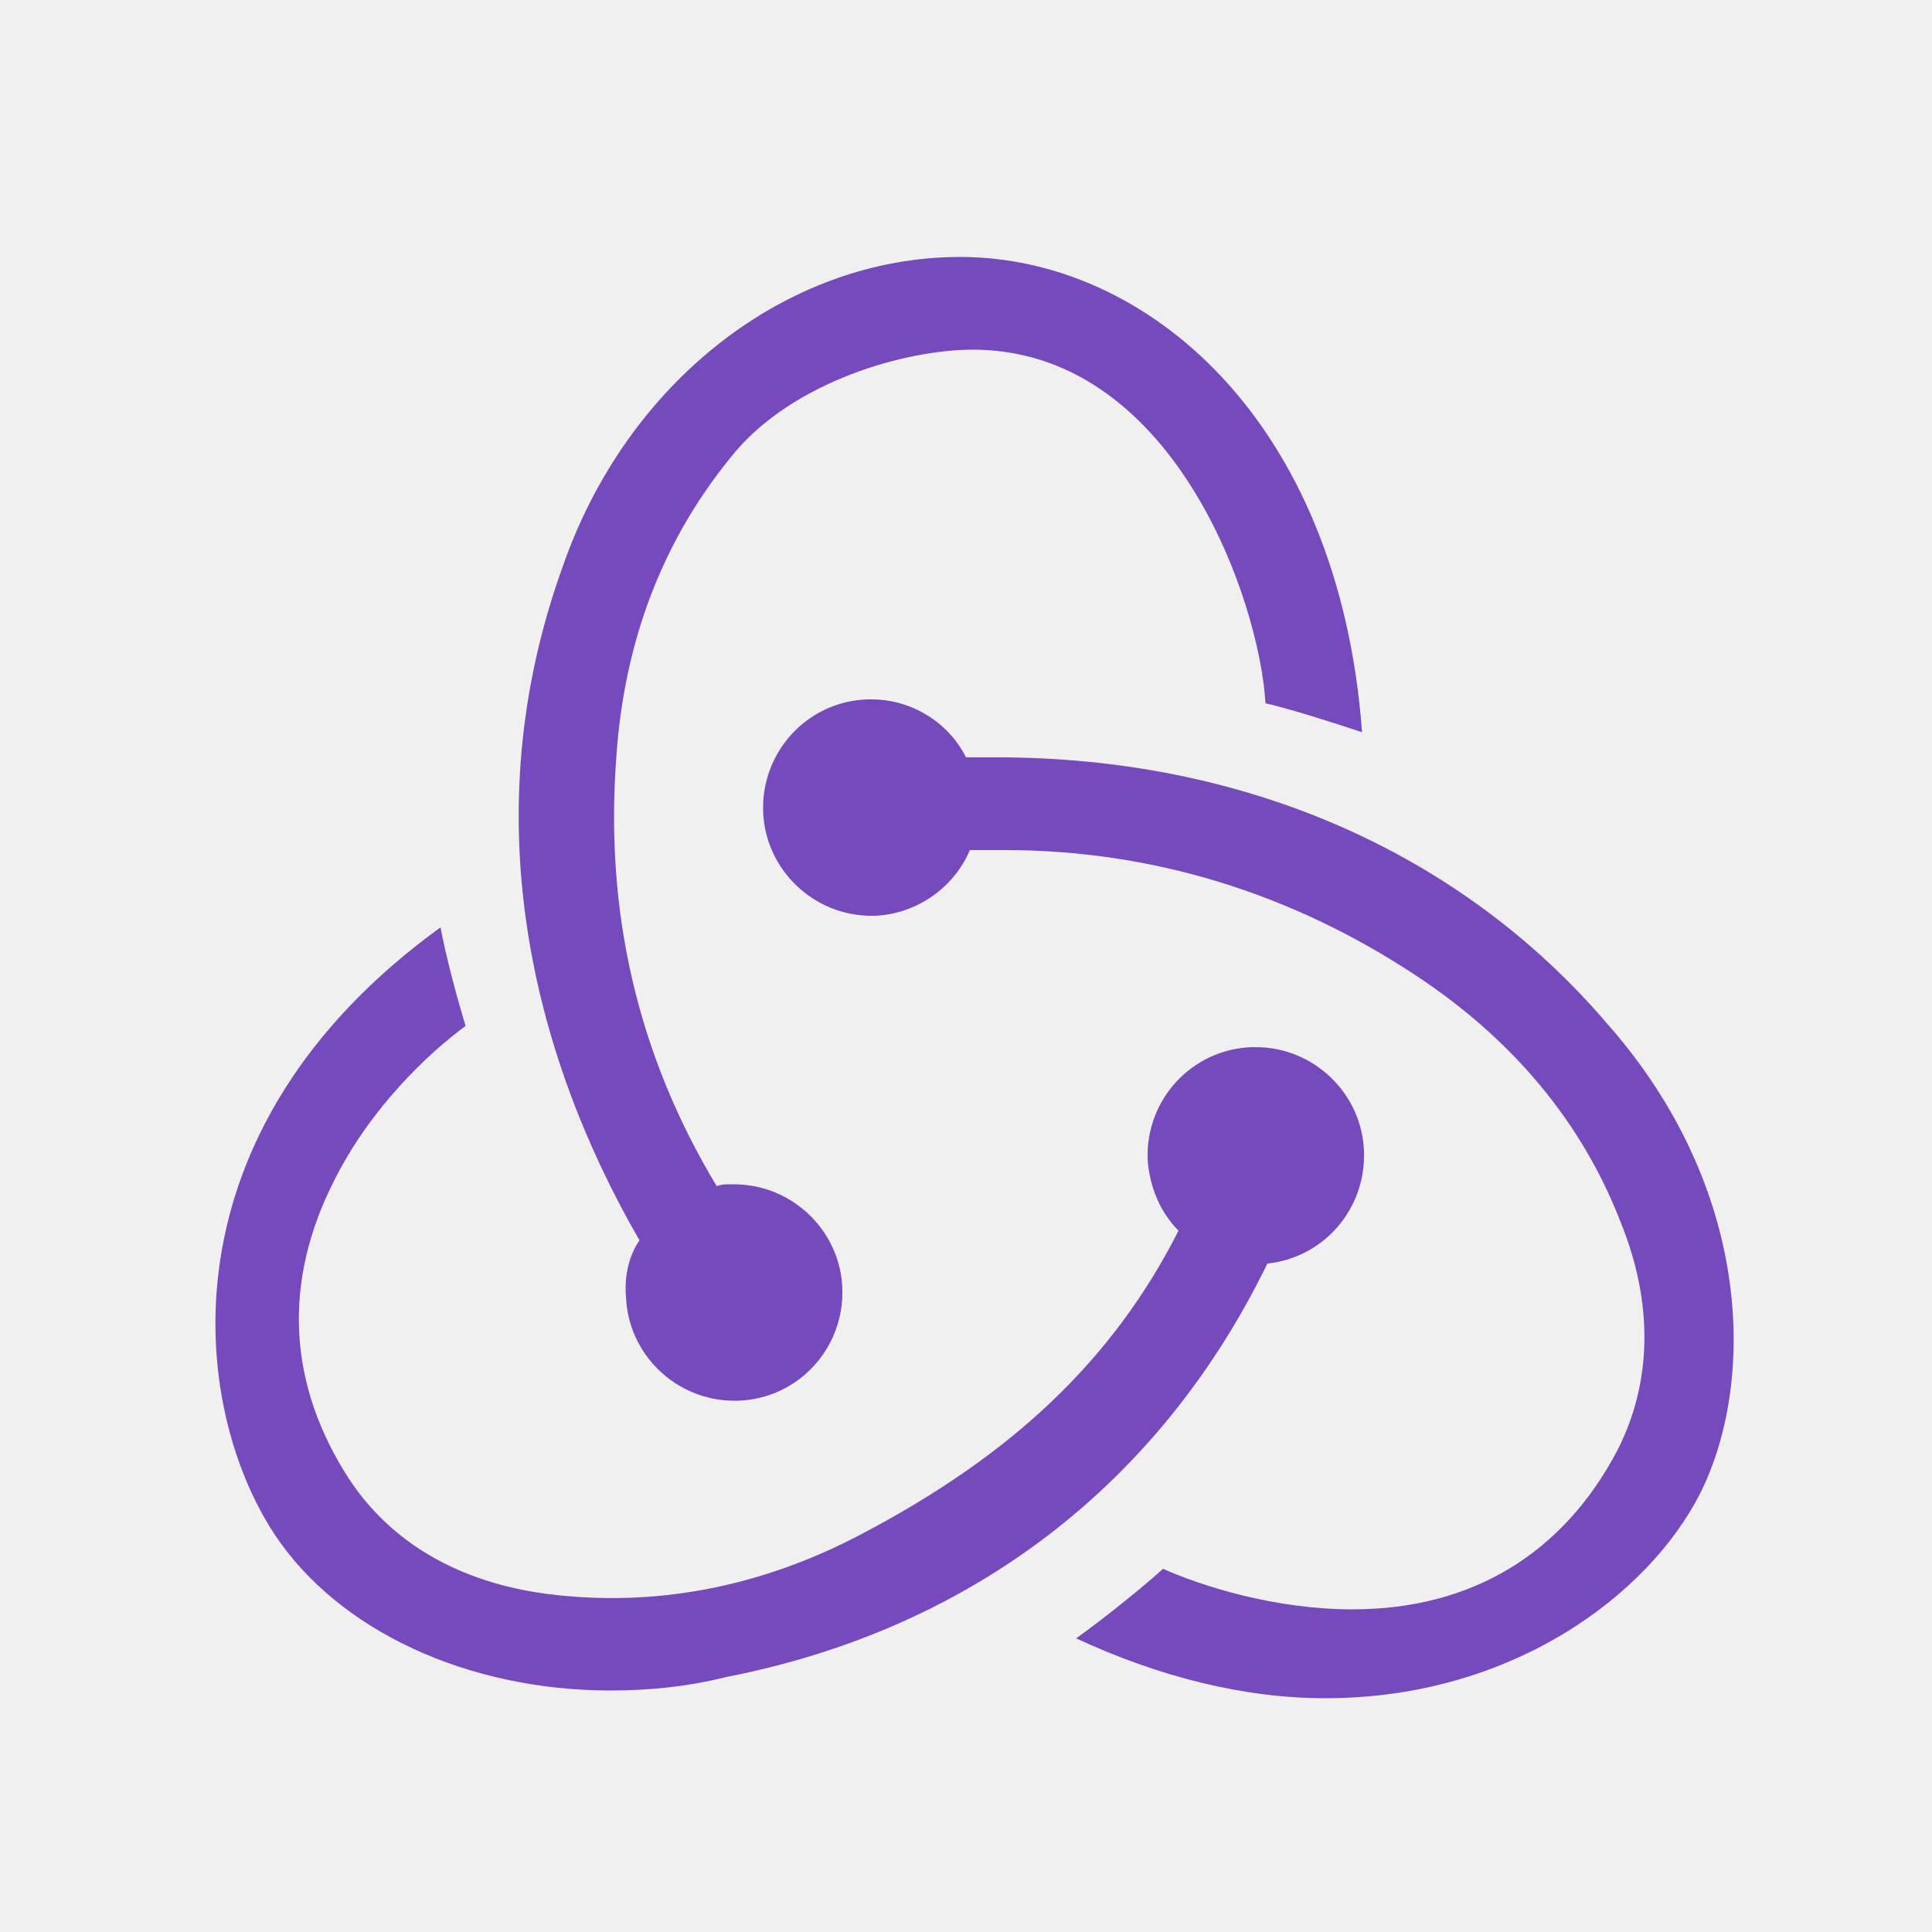
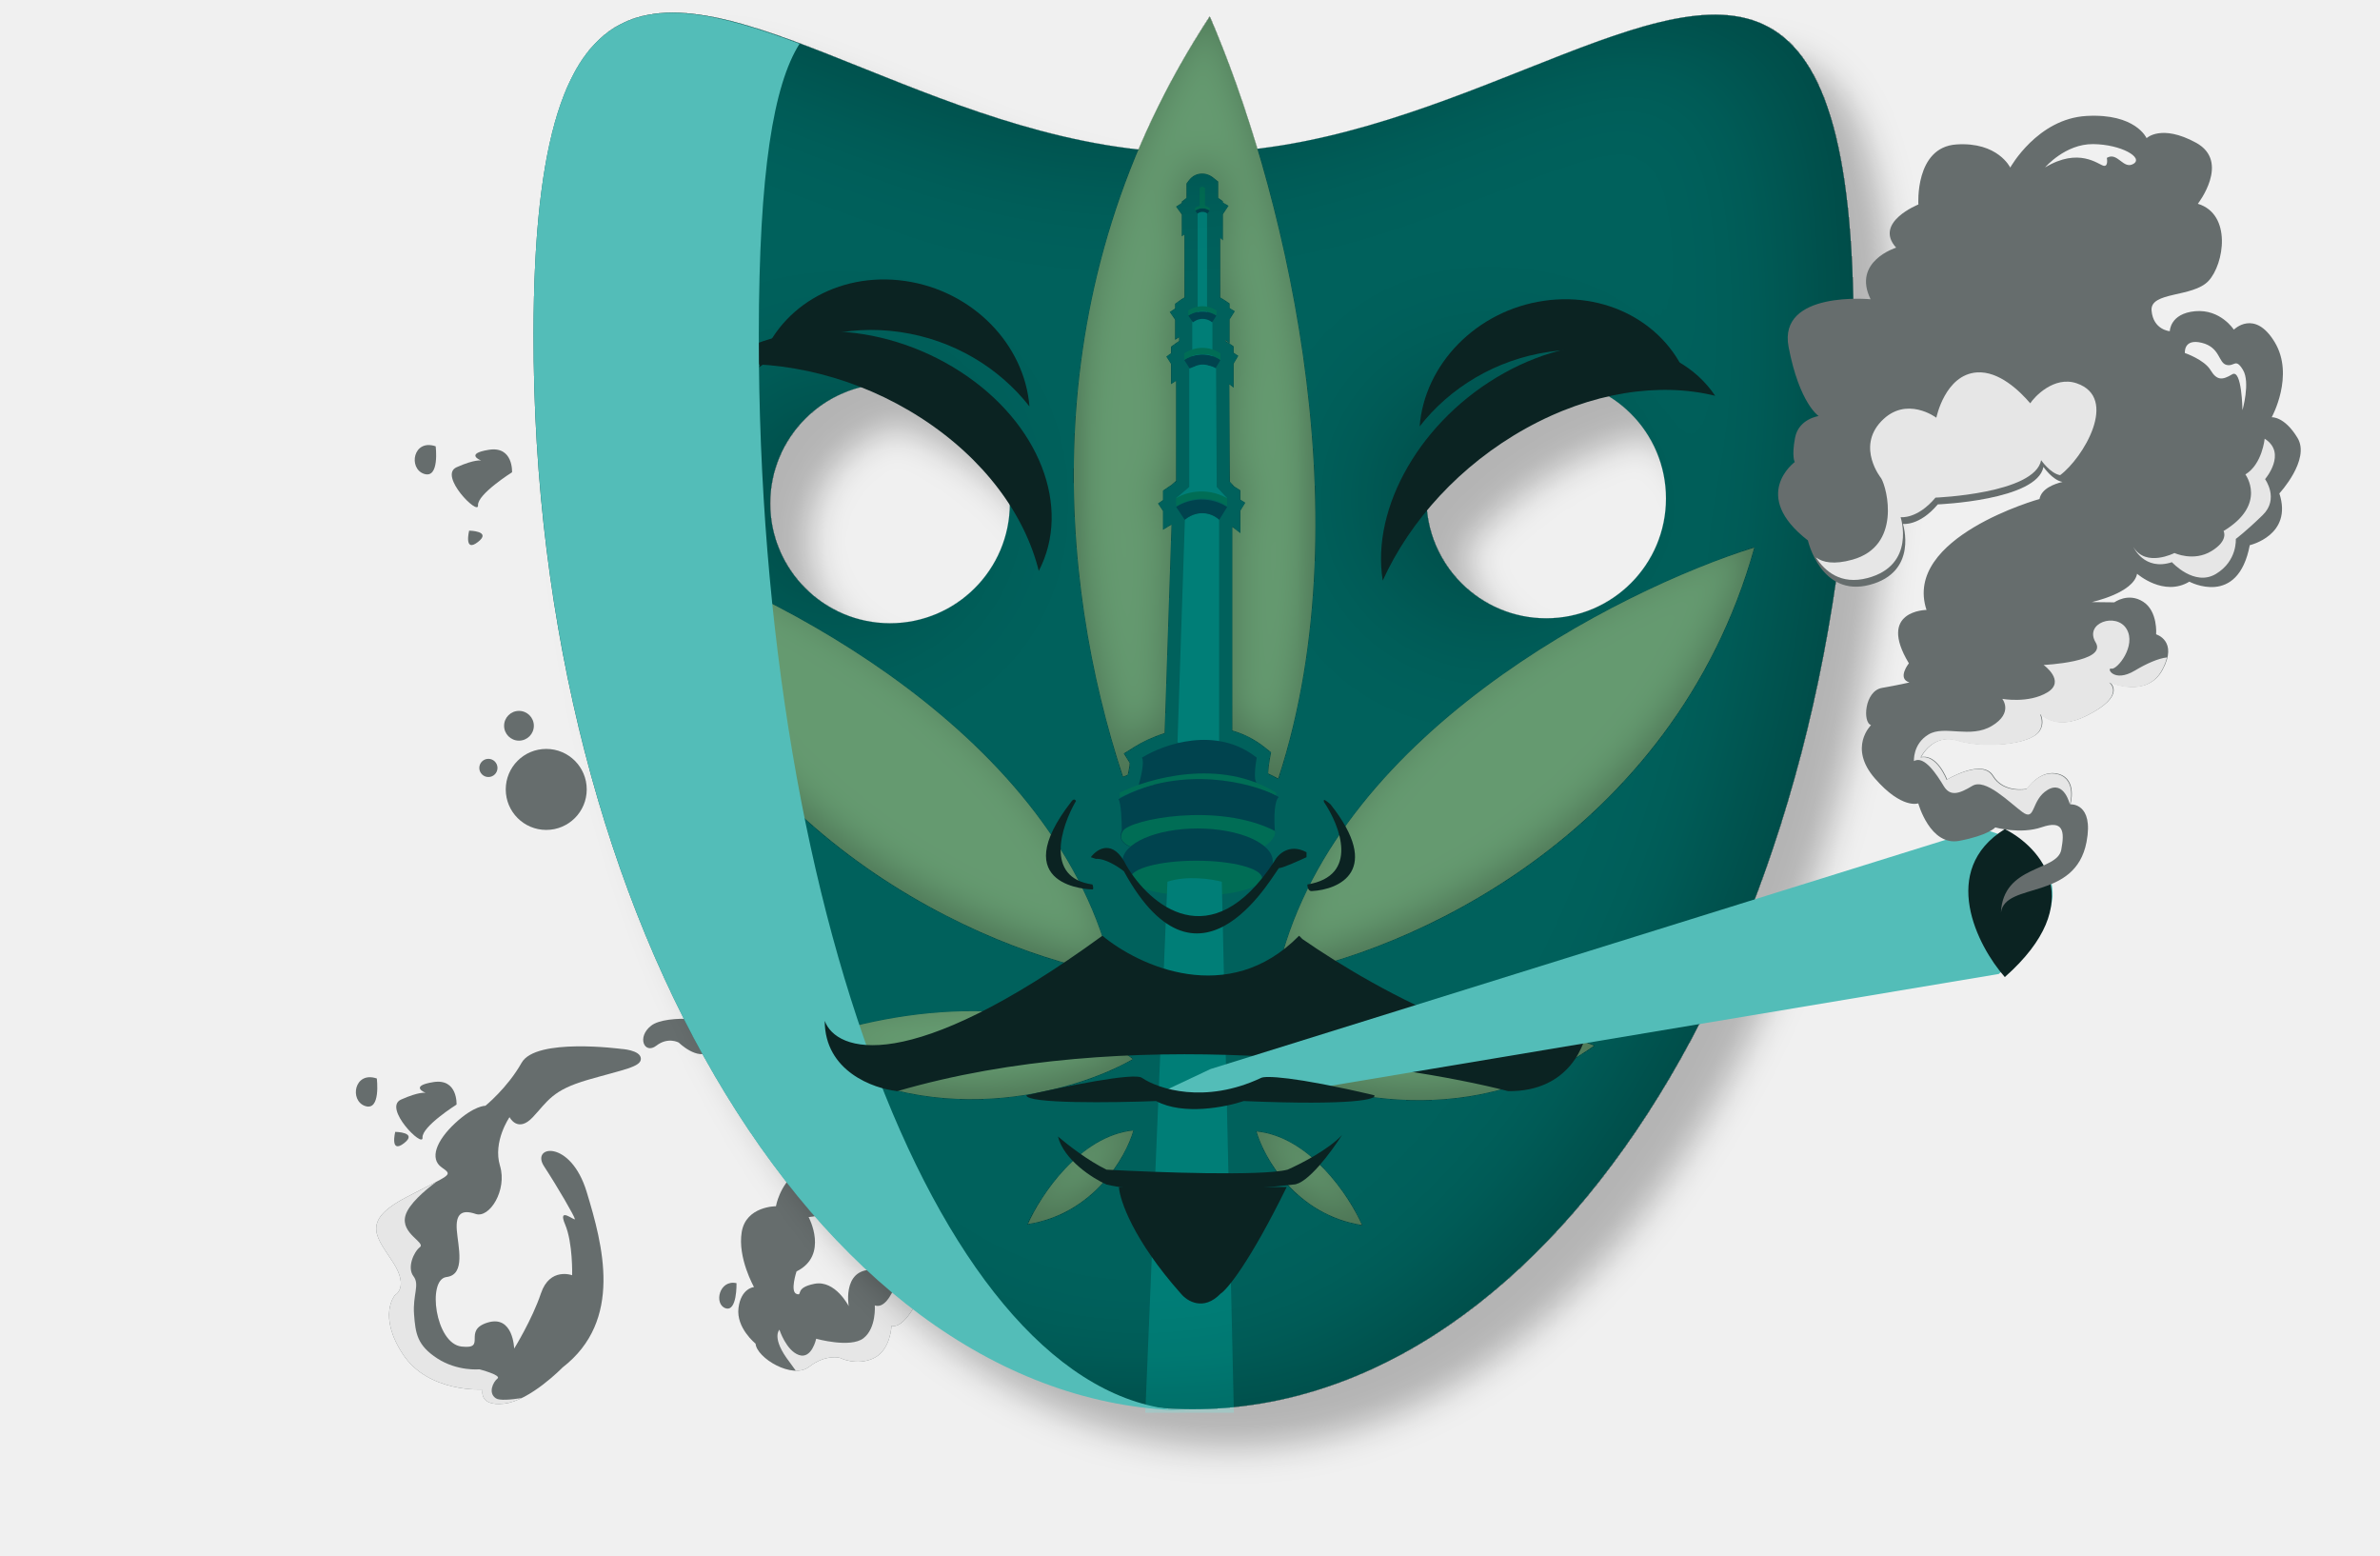
- <svg xmlns="http://www.w3.org/2000/svg" viewBox="0 0 100 100">
-   <g fill="#764ABC">
-     <path d="M65.6 65.4c2.9-.3 5.1-2.8 5-5.8-.1-3-2.6-5.4-5.6-5.4h-.2c-3.1.1-5.5 2.7-5.4 5.8.1 1.5.7 2.8 1.6 3.7-3.4 6.7-8.6 11.6-16.4 15.7-5.3 2.8-10.8 3.8-16.3 3.1-4.5-.6-8-2.6-10.2-5.9-3.2-4.9-3.5-10.2-.8-15.5 1.9-3.8 4.9-6.6 6.8-8-.4-1.3-1-3.5-1.3-5.1-14.5 10.5-13 24.7-8.6 31.4 3.3 5 10 8.1 17.4 8.1 2 0 4-.2 6-.7 12.8-2.5 22.5-10.1 28-21.4z" />
-     <path d="M83.2 53c-7.6-8.9-18.8-13.8-31.6-13.8H50c-.9-1.8-2.8-3-4.9-3h-.2c-3.1.1-5.5 2.7-5.4 5.8.1 3 2.6 5.4 5.6 5.4h.2c2.2-.1 4.1-1.5 4.9-3.4H52c7.6 0 14.8 2.2 21.3 6.5 5 3.3 8.6 7.6 10.6 12.8 1.7 4.2 1.6 8.3-.2 11.8-2.8 5.3-7.5 8.2-13.7 8.2-4 0-7.8-1.2-9.8-2.1-1.1 1-3.1 2.6-4.5 3.6 4.3 2 8.7 3.1 12.9 3.1 9.6 0 16.7-5.3 19.4-10.6 2.9-5.8 2.7-15.8-4.8-24.3z" />
-     <path d="M32.4 67.1c.1 3 2.6 5.4 5.6 5.4h.2c3.1-.1 5.5-2.7 5.4-5.8-.1-3-2.6-5.4-5.6-5.4h-.2c-.2 0-.5 0-.7.1-4.1-6.8-5.8-14.2-5.2-22.2.4-6 2.4-11.2 5.9-15.5 2.9-3.7 8.5-5.5 12.3-5.6 10.6-.2 15.1 13 15.4 18.3 1.3.3 3.5 1 5 1.5-1.2-16.2-11.2-24.6-20.8-24.6-9 0-17.3 6.5-20.6 16.1-4.6 12.8-1.6 25.1 4 34.8-.5.7-.8 1.8-.7 2.9z" />
+ <svg xmlns="http://www.w3.org/2000/svg" width="1440" height="941" viewBox="0 0 1440 941" fill="none">
+   <path d="M692.165 849.08C692.165 849.08 678.016 808.241 657.112 788.969C636.216 769.706 632.784 787.802 621.172 775.887C609.553 763.963 609.924 758.227 608.42 759.39C606.917 760.552 604.148 752.698 588.726 756.447C573.304 760.195 558.329 745.875 560.209 744.422C562.09 742.968 565.637 742.506 573.795 745.29C581.947 748.065 592.665 742.505 592.665 742.505C592.665 742.505 584.224 738.577 575.073 738.396C565.916 738.205 567.284 727.153 580.702 728.581C594.126 730.019 611.066 733.285 620.071 744.935C629.083 756.594 631.002 761.019 640.058 759.912C649.119 758.815 661.088 778.183 661.088 778.183C661.088 778.183 664.475 776.009 671.365 781.595C678.247 787.172 700.357 828.208 692.165 849.08Z" fill="#666D6D" />
+   <path d="M502.894 711.069C504.931 711.76 514.972 715.813 509.933 725.615C504.889 735.407 489.25 736.155 489.25 736.155C489.25 736.155 501.684 759.234 481.94 769.047C481.94 769.047 477.878 781.278 481.95 782.661C486.029 784.053 480.288 778.956 492.83 776.531C505.371 774.106 513.506 790.071 513.506 790.071C513.506 790.071 508.775 763.747 532.985 768.648C532.985 768.648 538.83 742.795 526.579 722.283C514.328 701.772 497.488 697.081 497.488 697.081C497.488 697.081 501.495 692.163 511.821 700.082C522.147 708.001 525.655 709.82 525.655 709.82C525.655 709.82 526.557 703.216 507.638 686.511C488.711 669.798 485.724 672.343 479.4 670.184C473.083 668.035 470.74 660.533 470.74 660.533C453.414 654.368 423.037 648.03 437.576 642.107C446.259 638.578 469.02 653.453 468.661 648.519C468.294 643.576 437.472 629.928 429.764 635.886C422.056 641.844 410.693 630.64 410.693 630.64C410.693 630.64 404.26 626.981 397.116 632.503C389.972 638.025 385.012 627.335 394.036 620.359C403.06 613.384 436.426 615.754 447.718 623.37C459.012 630.986 464.432 620.903 476.101 628.229C487.771 635.554 499.233 653.492 500.457 653.908C501.68 654.325 502.434 656.466 520.951 675.761C539.47 695.055 543.386 718.383 543.671 722.248C543.957 726.114 563.061 772.198 554.138 788.63C545.215 805.062 539.415 801.831 539.415 801.831C539.415 801.831 538.93 816.746 528.554 821.583C518.178 826.42 508.264 821.365 508.264 821.365C508.264 821.365 499.737 818.881 489.585 826.728C479.433 834.575 457.782 821.33 457.15 812.742C457.15 812.742 445.318 803.263 446.814 791.21C448.302 779.148 456.209 778.499 456.209 778.499C456.209 778.499 446.157 760.833 448.778 745.186C451.393 729.529 469.485 729.624 469.485 729.624C469.485 729.624 471.545 717.135 481.696 709.288C491.848 701.441 498.285 710.545 498.285 710.545L502.894 711.069Z" fill="#666D6D" />
+   <path d="M375.797 634.452C375.797 634.452 387.371 635.049 387.748 640.201C388.133 645.361 377.316 646.907 355.713 653.153C334.119 659.406 331.613 665.876 322.406 675.722C313.198 685.569 308.294 675.73 308.294 675.73C308.294 675.73 298.056 690.459 302.521 705.17C306.985 719.882 296.145 737.134 287.781 734.279C279.425 731.433 275.643 734.118 276.377 744.004C277.111 753.89 281.95 771.027 270.135 772.45C258.313 773.863 263.367 812.65 279.203 814.486C295.037 816.324 279.473 804.734 295.025 799.989C310.571 795.234 311.092 815.724 311.092 815.724C311.092 815.724 321.926 798.268 327.303 782.301C332.68 766.334 346.171 771.355 346.171 771.355C346.171 771.355 346.7 751.873 341.895 740.587C337.097 729.309 347.939 738.867 347.832 737.369C347.718 735.861 337.462 718.125 329.174 705.46C320.885 692.795 345.244 688.952 354.965 720.955C364.686 752.958 377.204 798.68 340.356 827.162C340.356 827.162 320.777 847.292 305.011 849.041C289.237 850.78 292.051 840.433 292.051 840.433C292.051 840.433 259.225 842.648 243.773 819.161C228.329 795.683 238.947 783.39 238.947 783.39C238.947 783.39 247.564 778.996 238.108 764.041C228.658 749.097 217.39 739.182 245.126 724.557C272.864 709.931 274.496 711.264 267.182 706.077C259.876 700.899 263.847 690.104 275.374 679.375C286.902 668.645 293.678 668.865 293.678 668.865C293.678 668.865 306.991 658.112 315.604 642.835C324.21 627.549 375.797 634.452 375.797 634.452Z" fill="#666D6D" />
+   <path d="M276.229 668.131C276.229 668.131 255.15 681.42 255.642 688.12C256.141 694.83 231.498 670.097 242.651 665.099C253.811 660.111 257.525 661.03 257.525 661.03C257.525 661.03 247.17 656.956 262.125 654.545C277.072 652.125 276.229 668.131 276.229 668.131Z" fill="#666D6D" />
+   <path d="M309.811 285.667C309.811 285.667 288.732 298.956 289.224 305.656C289.723 312.366 265.081 287.633 276.234 282.635C287.394 277.647 291.108 278.565 291.108 278.565C291.108 278.565 280.753 274.492 295.707 272.081C310.654 269.661 309.811 285.667 309.811 285.667Z" fill="#666D6D" />
+   <path d="M239.125 684.629C239.125 684.629 253.088 684.821 244.44 691.505C235.792 698.19 239.125 684.629 239.125 684.629Z" fill="#666D6D" />
+   <path d="M283.844 320.971C283.844 320.971 297.807 321.162 289.159 327.847C280.511 334.532 283.844 320.971 283.844 320.971Z" fill="#666D6D" />
+   <path d="M227.989 652.345C227.989 652.345 230.492 672.257 220.898 668.987C211.305 665.717 214.324 647.691 227.989 652.345Z" fill="#666D6D" />
+   <path d="M263.598 269.956C263.598 269.956 266.101 289.868 256.507 286.598C246.913 283.328 249.932 265.302 263.598 269.956Z" fill="#666D6D" />
+   <path d="M445.623 776.155C445.623 776.155 446.059 793.733 438.961 791.313C431.864 788.893 435.043 773.821 445.623 776.155Z" fill="#666D6D" />
+   <path d="M567.806 718.976C567.806 718.976 592.912 727.226 592.543 722.227C592.173 717.227 567.357 712.957 567.806 718.976Z" fill="#666D6D" />
+   <path d="M245.288 735.338C242.292 746.227 257.782 751.502 254.022 754.408C250.262 757.315 246.199 766.822 250.154 771.938C254.108 777.054 249.652 783.193 250.518 794.945C251.385 806.697 252.451 813.764 264.557 821.656C276.671 829.555 290.093 828.271 290.093 828.271C290.093 828.271 303.638 831.807 301.007 833.841C298.374 835.875 295.111 842.617 300.059 845.825C302.236 847.237 308.906 846.701 315.695 845.643C312.115 847.388 308.476 848.661 305.014 849.043C289.24 850.783 292.054 840.435 292.054 840.435C292.054 840.435 259.222 842.643 243.778 819.166C228.326 795.68 238.945 783.386 238.945 783.386C238.945 783.386 247.561 778.99 238.11 764.043C228.659 749.096 217.397 739.19 245.132 724.563C253.791 719.987 259.908 716.976 264.006 714.844C257.095 719.994 247.203 728.381 245.288 735.338Z" fill="#E6E6E6" />
+   <path d="M471.594 804.316C471.594 804.316 475.674 816.975 483.422 819.618C491.171 822.26 493.828 809.768 493.828 809.768C493.828 809.768 514.526 815.562 522.422 809.459C530.317 803.356 529.299 789.604 529.299 789.604C539.717 793.159 547.023 763.823 550.619 744.475C555.12 759.873 559.275 779.167 554.138 788.63C545.215 805.062 539.415 801.831 539.415 801.831C539.415 801.831 538.93 816.746 528.554 821.583C518.178 826.42 508.264 821.365 508.264 821.365C508.264 821.365 499.737 818.881 489.585 826.728C487.339 828.464 484.53 829.169 481.511 829.119C480.262 827.376 478.75 825.228 477.782 823.977C466.356 809.195 471.594 804.316 471.594 804.316Z" fill="#E6E6E6" />
+   <g filter="url(#filter0_d)">
+     <g filter="url(#filter1_i)">
+       <path fill-rule="evenodd" clip-rule="evenodd" d="M322.839 201.618C322.272 560.602 500.6 851.952 721.146 852.368C941.692 852.785 1120.94 562.105 1121.51 203.123C1121.88 -37.007 1041.84 -5.258 922.777 41.963C863.849 65.334 795.366 92.496 722.349 92.359C649.331 92.221 580.933 64.801 522.079 41.207C403.169 -6.462 323.218 -38.513 322.839 201.618ZM611 304.5C611 344.541 578.541 377 538.5 377C498.459 377 466 344.541 466 304.5C466 264.459 498.459 232 538.5 232C578.541 232 611 264.459 611 304.5ZM935.5 374C975.541 374 1008 341.541 1008 301.5C1008 261.459 975.541 229 935.5 229C895.459 229 863 261.459 863 301.5C863 341.541 895.459 374 935.5 374Z" fill="#00615C" />
+     </g>
+     <path d="M557.131 252.721C518.871 228.084 474.642 217.566 434.907 220.654C470.651 192.599 532.164 193.322 580.744 224.609C629.325 255.895 648.441 307.095 628.507 345.334C620.033 311.198 595.391 277.361 557.131 252.721Z" fill="#0B2322" />
+     <path d="M923.162 259.152C883.412 281.239 853.035 315.032 836.614 351.155C829.47 307.037 859.663 253.646 910.138 225.603C960.612 197.559 1014.19 204.404 1037.76 239.397C1004.09 231.104 962.911 237.068 923.162 259.152Z" fill="#0B2322" />
+     <path d="M937.298 212.802C904.964 217.509 877.194 234.54 858.95 257.927C861.843 220.581 893.029 187.925 934.086 181.95C975.142 175.975 1012.1 198.713 1022.57 234.117C1000.07 216.659 969.63 208.098 937.298 212.802Z" fill="#0B2322" />
+     <path d="M544.451 200.818C576.791 205.48 604.584 222.472 622.861 245.834C619.917 208.492 588.685 175.879 547.62 169.961C506.555 164.043 469.633 186.833 459.212 222.251C481.687 204.762 512.112 196.158 544.451 200.818Z" fill="#0B2322" />
  </g>
+   <g filter="url(#filter2_i)">
+     <path fill-rule="evenodd" clip-rule="evenodd" d="M679.482 469.793C640.321 350.999 624.037 173.871 731.958 10C773.233 104.736 827.018 306.858 773.368 470.923C771.364 469.79 769.337 468.759 767.293 467.823C767.298 467.678 767.304 467.526 767.312 467.368C767.432 464.8 767.86 461.742 768.227 459.726L769.081 455.03L765.353 452.048C759.065 447.017 752.361 443.771 745.617 441.849V318.763L750.49 322.532V308.915L753.472 304.077L750.49 302.214V296.555L746.765 294.2L744.143 291.367L743.817 232.44L746.43 234.572V219.956L749.26 215.216L746.43 213.39V209.483L742.87 207.108C742.432 206.816 741.995 206.54 741.557 206.279V205.785L743.993 207.774V193.204L747.153 188.256L743.993 186.35V183.563L740.433 181.187C739.725 180.715 739.016 180.292 738.309 179.914V143.964L739.933 145.411V129.573L743.34 124.479L739.933 122.518V121.745L737.091 119.677V109.829L734.088 107.427C731.819 105.611 728.858 104.555 725.671 105.096C722.816 105.581 720.695 107.203 719.442 108.874L717.842 111.007V119.696L715 121.932V122.758L711.541 124.964L715 129.737V142.991L716.624 141.848V179.918C715.705 180.393 714.909 180.885 714.26 181.354L710.94 183.749V186.592L707.735 188.733L710.94 193.365V205.602L713.376 204.029V206.265C712.8 206.605 712.281 206.945 711.823 207.274L708.503 209.669V213.634L705.638 215.682L708.503 220.112V232.4L711.543 230.438V290.861L708.538 293.458C708.023 293.761 707.548 294.062 707.117 294.357L703.631 296.739V302.457L700.61 304.549L703.631 309.073V320.501L708.808 317.335L704.618 443.407C697.321 445.726 691.099 448.751 686.683 451.511L679.899 455.751L683.479 461.478C683.46 462.218 683.352 463.28 683.131 464.615C682.912 465.941 682.617 467.336 682.304 468.651C681.33 469.03 680.389 469.411 679.482 469.793Z" fill="#659A70" />
+   </g>
+   <g filter="url(#filter3_i)">
+     <path d="M685.737 683.798C681.027 700.027 661.674 734.069 621.945 740.4C629.73 722.943 653.388 687.184 685.737 683.798Z" fill="#659A70" />
+     <path d="M760.263 684.388C764.973 700.617 784.325 734.659 824.055 740.99C816.27 723.533 792.612 687.774 760.263 684.388Z" fill="#659A70" />
+     <path d="M685.383 640.618C650.298 660.707 560.409 687.095 481.533 631.934C523.949 614.846 624.1 592.66 685.383 640.618Z" fill="#659A70" />
+     <path d="M760.617 641.208C795.702 661.297 885.591 687.685 964.467 632.524C922.051 615.436 821.9 593.25 760.617 641.208Z" fill="#659A70" />
+     <path d="M673.238 589.034C597.539 576.226 433.826 506.607 384.565 330.594C467.403 356.641 641.112 444.795 673.238 589.034Z" fill="#659A70" />
+     <path d="M772.762 589.624C848.461 576.816 1012.17 507.197 1061.43 331.184C978.597 357.231 804.888 445.385 772.762 589.624Z" fill="#659A70" />
+   </g>
+   <g style="mix-blend-mode:soft-light">
+     <path d="M725.842 113.673V127.073H729.091V113.673C727.466 112.374 726.248 113.132 725.842 113.673Z" fill="#659A70" />
+     <path d="M724.624 128.196V192.351H730.309V128.196C727.71 125.598 725.436 127.113 724.624 128.196Z" fill="#53BDB8" />
+     <path d="M721.376 193.701V222.124L733.557 221.718V193.701C728.684 190.128 723.406 192.212 721.376 193.701Z" fill="#53BDB8" />
+     <path d="M716.909 314.417L712.443 448.816C723.487 462.459 733.828 454.501 737.617 448.816V314.417C729.172 306.946 720.293 311.304 716.909 314.417Z" fill="#53BDB8" />
+     <path d="M690.923 458.295C692.547 460.893 690.246 470.476 688.893 474.942L760.356 473.318C758.407 472.019 759.544 462.761 760.356 458.295C735.993 438.805 703.916 450.174 690.923 458.295Z" fill="#514161" />
+     <path d="M678.742 502.456C676.143 508.303 681.178 511.388 684.02 512.2C709.682 517.723 748.581 514.501 764.822 512.2C770.669 507.003 771.59 503.538 771.319 502.456C770.344 487.513 772.537 482.695 773.755 482.154C735.75 460.065 693.224 473.762 676.711 483.372C678.336 485.645 678.742 497.042 678.742 502.456Z" fill="#514161" />
+     <path d="M679.485 502.541C675.912 508.063 681.516 511.339 684.764 512.286C721.145 516.509 753.249 514.045 764.754 512.286C771.575 507.413 771.927 503.759 771.25 502.541C736.737 485.081 683.952 495.638 679.485 502.541Z" fill="#659A70" />
+     <ellipse cx="724.624" cy="521.026" rx="45.477" ry="19.896" fill="#514161" />
+     <ellipse cx="723.812" cy="531.178" rx="39.792" ry="10.557" fill="#659A70" />
+     <path d="M746.55 854.508H692.953L706.352 533.33C718.046 529.432 733.151 531.706 739.242 533.33L746.55 854.508Z" fill="#53BDB8" />
+     <path d="M677.523 479.493V482.336C716.178 462.846 756.701 473.403 772.131 481.118V479.493C738.348 458.379 694.983 470.696 677.523 479.493Z" fill="#659A70" />
+     <path d="M711.631 306.648L716.774 314.352C725.953 307.216 734.577 311.379 737.742 314.352L742.49 306.648C729.513 298.539 716.51 303.269 711.631 306.648Z" fill="#514161" />
+     <path d="M716.503 217.75L720.158 223.399C726.679 218.166 732.807 221.218 735.056 223.399L738.43 217.75C729.209 211.803 719.97 215.272 716.503 217.75Z" fill="#514161" />
+     <path d="M718.94 190.867L721.782 194.976C726.854 191.17 731.621 193.39 733.37 194.976L735.993 190.867C728.822 186.543 721.636 189.065 718.94 190.867Z" fill="#514161" />
+     <path d="M723 127.143L724.489 129.198C727.146 127.295 729.642 128.405 730.559 129.198L731.933 127.143C728.176 124.981 724.412 126.242 723 127.143Z" fill="#514161" />
+     <path d="M711.631 300.962V306.231C725.417 297.801 737.948 302.718 742.49 306.231V300.962C729.665 292.856 716.574 297.584 711.631 300.962Z" fill="#659A70" />
+     <path d="M716.503 213.763V217.714C726.299 211.392 735.202 215.08 738.43 217.714V213.763C729.317 207.683 720.015 211.229 716.503 213.763Z" fill="#659A70" />
+     <path d="M718.94 187.842V190.916C726.558 185.998 733.483 188.867 735.993 190.916V187.842C728.906 183.113 721.671 185.872 718.94 187.842Z" fill="#659A70" />
+     <path d="M723 125.817V127.574C726.991 124.763 730.618 126.403 731.933 127.574V125.817C728.221 123.115 724.431 124.691 723 125.817Z" fill="#659A70" />
+     <path d="M742.49 301.359C729.197 293.957 716.378 298.275 711.631 301.359L719.543 294.52V222.917C728.089 219.377 733.918 221.442 735.764 222.917L736.16 294.52L742.49 301.359Z" fill="#53BDB8" />
+   </g>
+   <path d="M720.909 853.222C500.683 852.689 322.463 561.018 322.831 201.769C323.042 -11.978 386.24 -10.196 483.779 26.467C468.04 51.225 459.203 103.932 459.107 202.111C458.738 561.355 575.948 852.873 720.909 853.222Z" fill="#53BDB8" />
+   <path d="M667 566C549 652 505.833 636.167 499 617.5C499 647.9 528.333 658.5 543 660C681.4 619.6 847 643.167 912.5 660C949.3 660.4 960.167 631.833 961 617.5C932.6 654.3 833.833 599.833 788 568L786 566C743.2 609.6 688.833 584.167 667 566Z" fill="#0B2322" />
+   <path d="M732.398 646.646L1198.73 501.274C1228.82 508.724 1273.08 536.728 1209.32 589.137L735.031 668.488L703 660.5L732.398 646.646Z" fill="#53BDB8" />
+   <path d="M1213 501.5C1234.53 512.326 1264.43 545.513 1213 591C1196.33 572.167 1173 526.3 1213 501.5Z" fill="#0B2322" />
+   <g clip-path="url(#clip0)">
+     <path d="M1290.85 99.088C1284.66 102.826 1281.23 91.58 1274.72 95.509C1274.72 95.509 1275.83 101.026 1272.68 100.241C1269.52 99.466 1257.75 88.956 1237.37 101.262C1237.37 101.262 1249.51 86.984 1266.47 87.164C1283.44 87.354 1297.05 95.346 1290.85 99.088ZM1332.18 207.357C1343.38 210.12 1342.16 219.495 1347.09 220.704C1352.02 221.922 1352.58 216.29 1357.11 223.786C1361.63 231.276 1356.78 248.102 1356.78 248.102C1356.78 248.102 1356.45 222.864 1350.55 226.43C1344.63 230 1341.3 230.225 1337.46 223.861C1333.61 217.491 1321.95 213.531 1321.95 213.531C1321.95 213.531 1320.98 204.59 1332.18 207.357ZM1328.66 86.313C1307.63 74.862 1298.78 83.572 1298.78 83.572C1298.78 83.572 1292.19 68.462 1262.44 70.136C1232.7 71.796 1216.28 101.367 1216.28 101.367C1216.28 101.367 1208.81 85.656 1183.64 87.379C1158.47 89.097 1160.7 123.691 1160.7 123.691C1160.7 123.691 1133.47 134.514 1147.23 149.795C1147.23 149.795 1120.47 158.085 1131.8 181.011C1131.8 181.011 1075.62 175.615 1082.17 209.849C1088.72 244.074 1100.35 251.656 1100.35 251.656C1100.35 251.656 1088.26 253.336 1086.09 264.764C1083.91 276.182 1085.9 279.478 1085.9 279.478C1085.9 279.478 1058.6 299.571 1093.86 326.897C1093.86 326.897 1101.65 361.504 1131.25 353.75C1160.83 345.993 1151.34 316.903 1151.34 316.903C1151.34 316.903 1161.29 318.357 1172.43 305.096C1172.43 305.096 1232.5 302.728 1236.37 282.424C1236.37 282.424 1241.9 290.498 1247.89 291.51C1242.82 292.717 1235.17 295.554 1233.98 301.835C1233.98 301.835 1151.12 324.896 1165.62 368.936C1165.62 368.936 1135.57 369.11 1154.95 401.215C1154.95 401.215 1147.58 410.437 1155.29 412.795C1155.29 412.795 1149.13 414.27 1138.64 416.106C1128.17 417.944 1126.81 437.004 1132.07 438.606C1132.07 438.606 1118.05 452.124 1134.42 470.885C1150.79 489.644 1160.64 485.94 1160.64 485.94C1160.64 485.94 1167.78 511.953 1185.41 508.611C1203.06 505.261 1207.24 500.491 1207.24 500.491C1207.24 500.491 1222.43 504.795 1235.37 500.353C1248.32 495.906 1249.33 502.599 1247.15 514.023C1244.64 527.19 1211.93 523.153 1210.65 552.007C1213.22 533.143 1255.59 545.193 1262.44 509.284C1266.98 485.484 1252.72 486.509 1252.72 486.509C1252.72 486.509 1257.04 471.622 1245.83 468.203C1234.63 464.786 1226.4 477.131 1226.4 477.131C1226.4 477.131 1212.46 479.927 1206 469.227C1199.54 458.526 1178.11 471.462 1178.11 471.462C1178.11 471.462 1172.25 455.907 1162.38 457.934C1162.38 457.934 1169.43 443.291 1184.56 447.913C1199.7 452.531 1228.14 450.806 1234.04 442.193C1236.43 438.694 1235.99 434.952 1234.64 431.737C1239.71 436.31 1248.43 439.829 1262.26 433.016C1287.51 420.579 1276.5 412.628 1276.5 412.628C1276.5 412.628 1298.88 422.703 1308.44 405.14C1317.99 387.581 1304.55 383.689 1304.55 383.689C1304.55 383.689 1305.71 369.725 1296.67 363.948C1287.64 358.171 1279.27 364.344 1279.27 364.344L1265.57 364.19C1265.57 364.19 1290.79 358.796 1293.03 347.055C1293.03 347.055 1309.13 361.199 1324.64 351.833C1324.64 351.833 1353.99 367.67 1361.21 329.758C1361.21 329.758 1387.36 323.802 1379.11 298.453C1379.11 298.453 1398.04 278.041 1390.09 264.872C1382.14 251.703 1374.48 252.389 1374.48 252.389C1374.48 252.389 1388.46 227.107 1376.28 206.943C1364.11 186.773 1351.57 199.399 1351.57 199.399C1351.57 199.399 1343.5 186.865 1328.19 188.241C1312.89 189.615 1312.82 200.329 1312.82 200.329C1312.82 200.329 1302.82 199.625 1301.79 187.896C1300.74 176.169 1326.8 180.095 1336.27 169.884C1345.73 159.677 1350.49 129.568 1329.79 123.256C1329.79 123.256 1349.69 97.767 1328.66 86.313Z" fill="#666D6D" />
+     <path d="M1290.85 330.928C1290.85 330.928 1297.32 345.554 1314.11 340.053C1314.11 340.053 1327.71 355.013 1340.76 347.135C1353.81 339.253 1352.75 325.99 1352.75 325.99C1352.75 325.99 1359.02 321.314 1369.07 311.507C1379.13 301.697 1370.46 289.818 1370.46 289.818C1370.46 289.818 1384.01 274.129 1370.22 265.358C1370.22 265.358 1368.74 280.817 1358.55 286.968C1358.55 286.968 1372.05 305.073 1345.35 321.194C1345.35 321.194 1348.67 326.909 1337.92 333.402C1327.16 339.896 1315.64 334.498 1315.64 334.498C1315.64 334.498 1298.37 343.38 1290.85 330.928Z" fill="#E6E6E6" />
+     <path d="M1256.45 231.838C1242.84 227.211 1230.88 240.029 1228.38 243.952C1221.98 236.448 1209.47 224.324 1196.09 225.263C1176.82 226.61 1171.57 252.668 1171.57 252.668C1171.57 252.668 1153.37 238.946 1138.24 254.829C1123.11 270.712 1138.19 289.293 1138.19 289.293C1141.88 295.4 1150.55 330.23 1120.8 338.526C1109.59 341.657 1102.81 340.19 1098.71 337.154C1104.16 345.599 1113.79 353.872 1129.86 349.663C1159.45 341.907 1149.95 312.819 1149.95 312.819C1149.95 312.819 1159.91 314.271 1171.05 301.004C1171.05 301.004 1231.11 298.642 1234.98 278.336C1234.98 278.336 1240.49 286.38 1246.47 287.413C1260.33 277.082 1282.28 240.631 1256.45 231.838Z" fill="#E6E6E6" />
+     <path d="M1277.53 404.451C1280.9 405.282 1292.8 390.601 1286.65 380.415C1280.5 370.227 1260.79 376.72 1267.97 388.605C1275.14 400.49 1236.47 402.214 1236.47 402.214C1236.47 402.214 1250.08 411.961 1238.76 418.796C1227.43 425.632 1211.46 422.721 1211.46 422.721C1211.46 422.721 1218.38 431.1 1205.25 439.026C1192.12 446.951 1176.46 438.442 1166.84 444.252C1157.21 450.062 1158.03 460.378 1158.03 460.378C1164.26 456.618 1172.07 468.89 1176.02 475.436C1179.98 481.983 1185.41 480.142 1193.34 475.357C1201.27 470.572 1215.48 485.159 1223.62 491.178C1231.76 497.199 1228.66 483.958 1238.83 477.816C1249.01 471.675 1252.38 486.726 1252.38 486.726C1252.38 486.726 1256.69 471.84 1245.49 468.421C1234.28 465.005 1226.05 477.351 1226.05 477.351C1226.05 477.351 1212.11 480.145 1205.65 469.445C1199.19 458.744 1177.77 471.68 1177.77 471.68C1177.77 471.68 1171.91 456.127 1162.04 458.154C1162.04 458.154 1169.08 443.51 1184.21 448.134C1199.35 452.751 1227.79 451.024 1233.69 442.412C1236.08 438.913 1235.64 435.171 1234.3 431.955C1239.36 436.528 1248.08 440.047 1261.91 433.236C1287.16 420.798 1276.15 412.846 1276.15 412.846C1276.15 412.846 1298.53 422.92 1308.09 405.357C1309.68 402.43 1310.63 399.884 1311.12 397.67C1305.94 398.131 1298.31 401.614 1291.79 405.551C1278.76 413.412 1274.17 403.617 1277.53 404.451Z" fill="#E6E6E6" />
+   </g>
+   <circle cx="330.5" cy="477.5" r="24.5" fill="#666D6D" />
+   <circle cx="314" cy="439" r="9" fill="#666D6D" />
+   <circle cx="295.5" cy="464.5" r="5.5" fill="#666D6D" />
+   <path d="M714.5 782.5C685.7 750.1 677.5 726 677 718H778.5C756.1 763.6 742.5 780 738.5 782.5C728.1 793.3 718.167 787 714.5 782.5Z" fill="#0B2322" />
+   <path d="M691 652C686.6 648.4 642.5 657.5 621 662.5C621 667.7 673.333 667 699.5 666C715.9 674.8 741.667 669.667 752.5 666C819.7 668.8 833.167 664.833 831.5 662.5C782.3 650.9 765.333 650.667 763 652C729 668 700.833 658.667 691 652Z" fill="#0B2322" />
+   <path d="M779 707.5C763.8 711.5 699.667 709.167 669.5 707.5C658.629 702.252 646.031 692.495 640.101 687.449C643.781 701.808 661.234 712.799 669.5 716.5C700.7 723.7 757.833 719.5 782.5 716.5C790.9 716.5 805.667 696.5 812 686.5C804 695.3 786.667 704.167 779 707.5Z" fill="#0B2322" />
+   <path d="M681.5 523.5C673.5 507.1 663.833 513.333 660 518.5L663 519.5C668.6 519.1 676.667 524.333 680 527C727 613 772.5 524.5 774 525C775.2 525.4 785.5 520.833 790.5 518.5V515.5C780.1 509.9 773.167 516.833 771 521C732.6 579.8 695.333 547.167 681.5 523.5Z" fill="#0B2322" />
+   <path d="M791 535C822.6 529.8 810.833 499.5 801 485V484C801 483.2 803.667 485.333 805 486.5C836.6 526.5 810.5 538.167 793.5 539C791.5 539 791 536.333 791 535Z" fill="#0B2322" />
+   <path d="M661 535C631.8 531 642.167 499.667 651 484.5C650.2 482.9 649 483.833 648.5 484.5C607.5 537 660 538 661 538C661.8 538 661.333 536 661 535Z" fill="#0B2322" />
+   <defs>
+     <filter id="filter0_d" x="314.84" y="0.123" width="852.102" height="900.083" filterUnits="userSpaceOnUse" color-interpolation-filters="sRGB">
+       <feFlood flood-opacity="0" result="BackgroundImageFix" />
+       <feColorMatrix in="SourceAlpha" type="matrix" values="0 0 0 0 0 0 0 0 0 0 0 0 0 0 0 0 0 0 127 0" />
+       <feOffset dx="23" dy="23" />
+       <feGaussianBlur stdDeviation="10" />
+       <feColorMatrix type="matrix" values="0 0 0 0 0 0 0 0 0 0 0 0 0 0 0 0 0 0 0.25 0" />
+       <feBlend mode="normal" in2="BackgroundImageFix" result="effect1_dropShadow" />
+       <feBlend mode="normal" in="SourceGraphic" in2="effect1_dropShadow" result="shape" />
+     </filter>
+     <filter id="filter1_i" x="282.84" y="0.123" width="841.102" height="857.083" filterUnits="userSpaceOnUse" color-interpolation-filters="sRGB">
+       <feFlood flood-opacity="0" result="BackgroundImageFix" />
+       <feBlend mode="normal" in="SourceGraphic" in2="BackgroundImageFix" result="shape" />
+       <feColorMatrix in="SourceAlpha" type="matrix" values="0 0 0 0 0 0 0 0 0 0 0 0 0 0 0 0 0 0 127 0" result="hardAlpha" />
+       <feOffset dx="-32" />
+       <feGaussianBlur stdDeviation="40" />
+       <feComposite in2="hardAlpha" operator="arithmetic" k2="-1" k3="1" />
+       <feColorMatrix type="matrix" values="0 0 0 0 0 0 0 0 0 0 0 0 0 0 0 0 0 0 0.25 0" />
+       <feBlend mode="normal" in2="shape" result="effect1_innerShadow" />
+     </filter>
+     <filter id="filter2_i" x="649.704" y="3" width="146.18" height="467.923" filterUnits="userSpaceOnUse" color-interpolation-filters="sRGB">
+       <feFlood flood-opacity="0" result="BackgroundImageFix" />
+       <feBlend mode="normal" in="SourceGraphic" in2="BackgroundImageFix" result="shape" />
+       <feColorMatrix in="SourceAlpha" type="matrix" values="0 0 0 0 0 0 0 0 0 0 0 0 0 0 0 0 0 0 127 0" result="hardAlpha" />
+       <feOffset dy="-7" />
+       <feGaussianBlur stdDeviation="12" />
+       <feComposite in2="hardAlpha" operator="arithmetic" k2="-1" k3="1" />
+       <feColorMatrix type="matrix" values="0 0 0 0 0 0 0 0 0 0 0 0 0 0 0 0 0 0 0.25 0" />
+       <feBlend mode="normal" in2="shape" result="effect1_innerShadow" />
+     </filter>
+     <filter id="filter3_i" x="384.565" y="322.594" width="676.87" height="418.396" filterUnits="userSpaceOnUse" color-interpolation-filters="sRGB">
+       <feFlood flood-opacity="0" result="BackgroundImageFix" />
+       <feBlend mode="normal" in="SourceGraphic" in2="BackgroundImageFix" result="shape" />
+       <feColorMatrix in="SourceAlpha" type="matrix" values="0 0 0 0 0 0 0 0 0 0 0 0 0 0 0 0 0 0 127 0" result="hardAlpha" />
+       <feOffset dy="-8" />
+       <feGaussianBlur stdDeviation="11.5" />
+       <feComposite in2="hardAlpha" operator="arithmetic" k2="-1" k3="1" />
+       <feColorMatrix type="matrix" values="0 0 0 0 0 0 0 0 0 0 0 0 0 0 0 0 0 0 0.25 0" />
+       <feBlend mode="normal" in2="shape" result="effect1_innerShadow" />
+     </filter>
+     <clipPath id="clip0">
+       <rect width="369" height="416" fill="white" transform="translate(976 209.708) rotate(-31.1194)" />
+     </clipPath>
+   </defs>
</svg>
